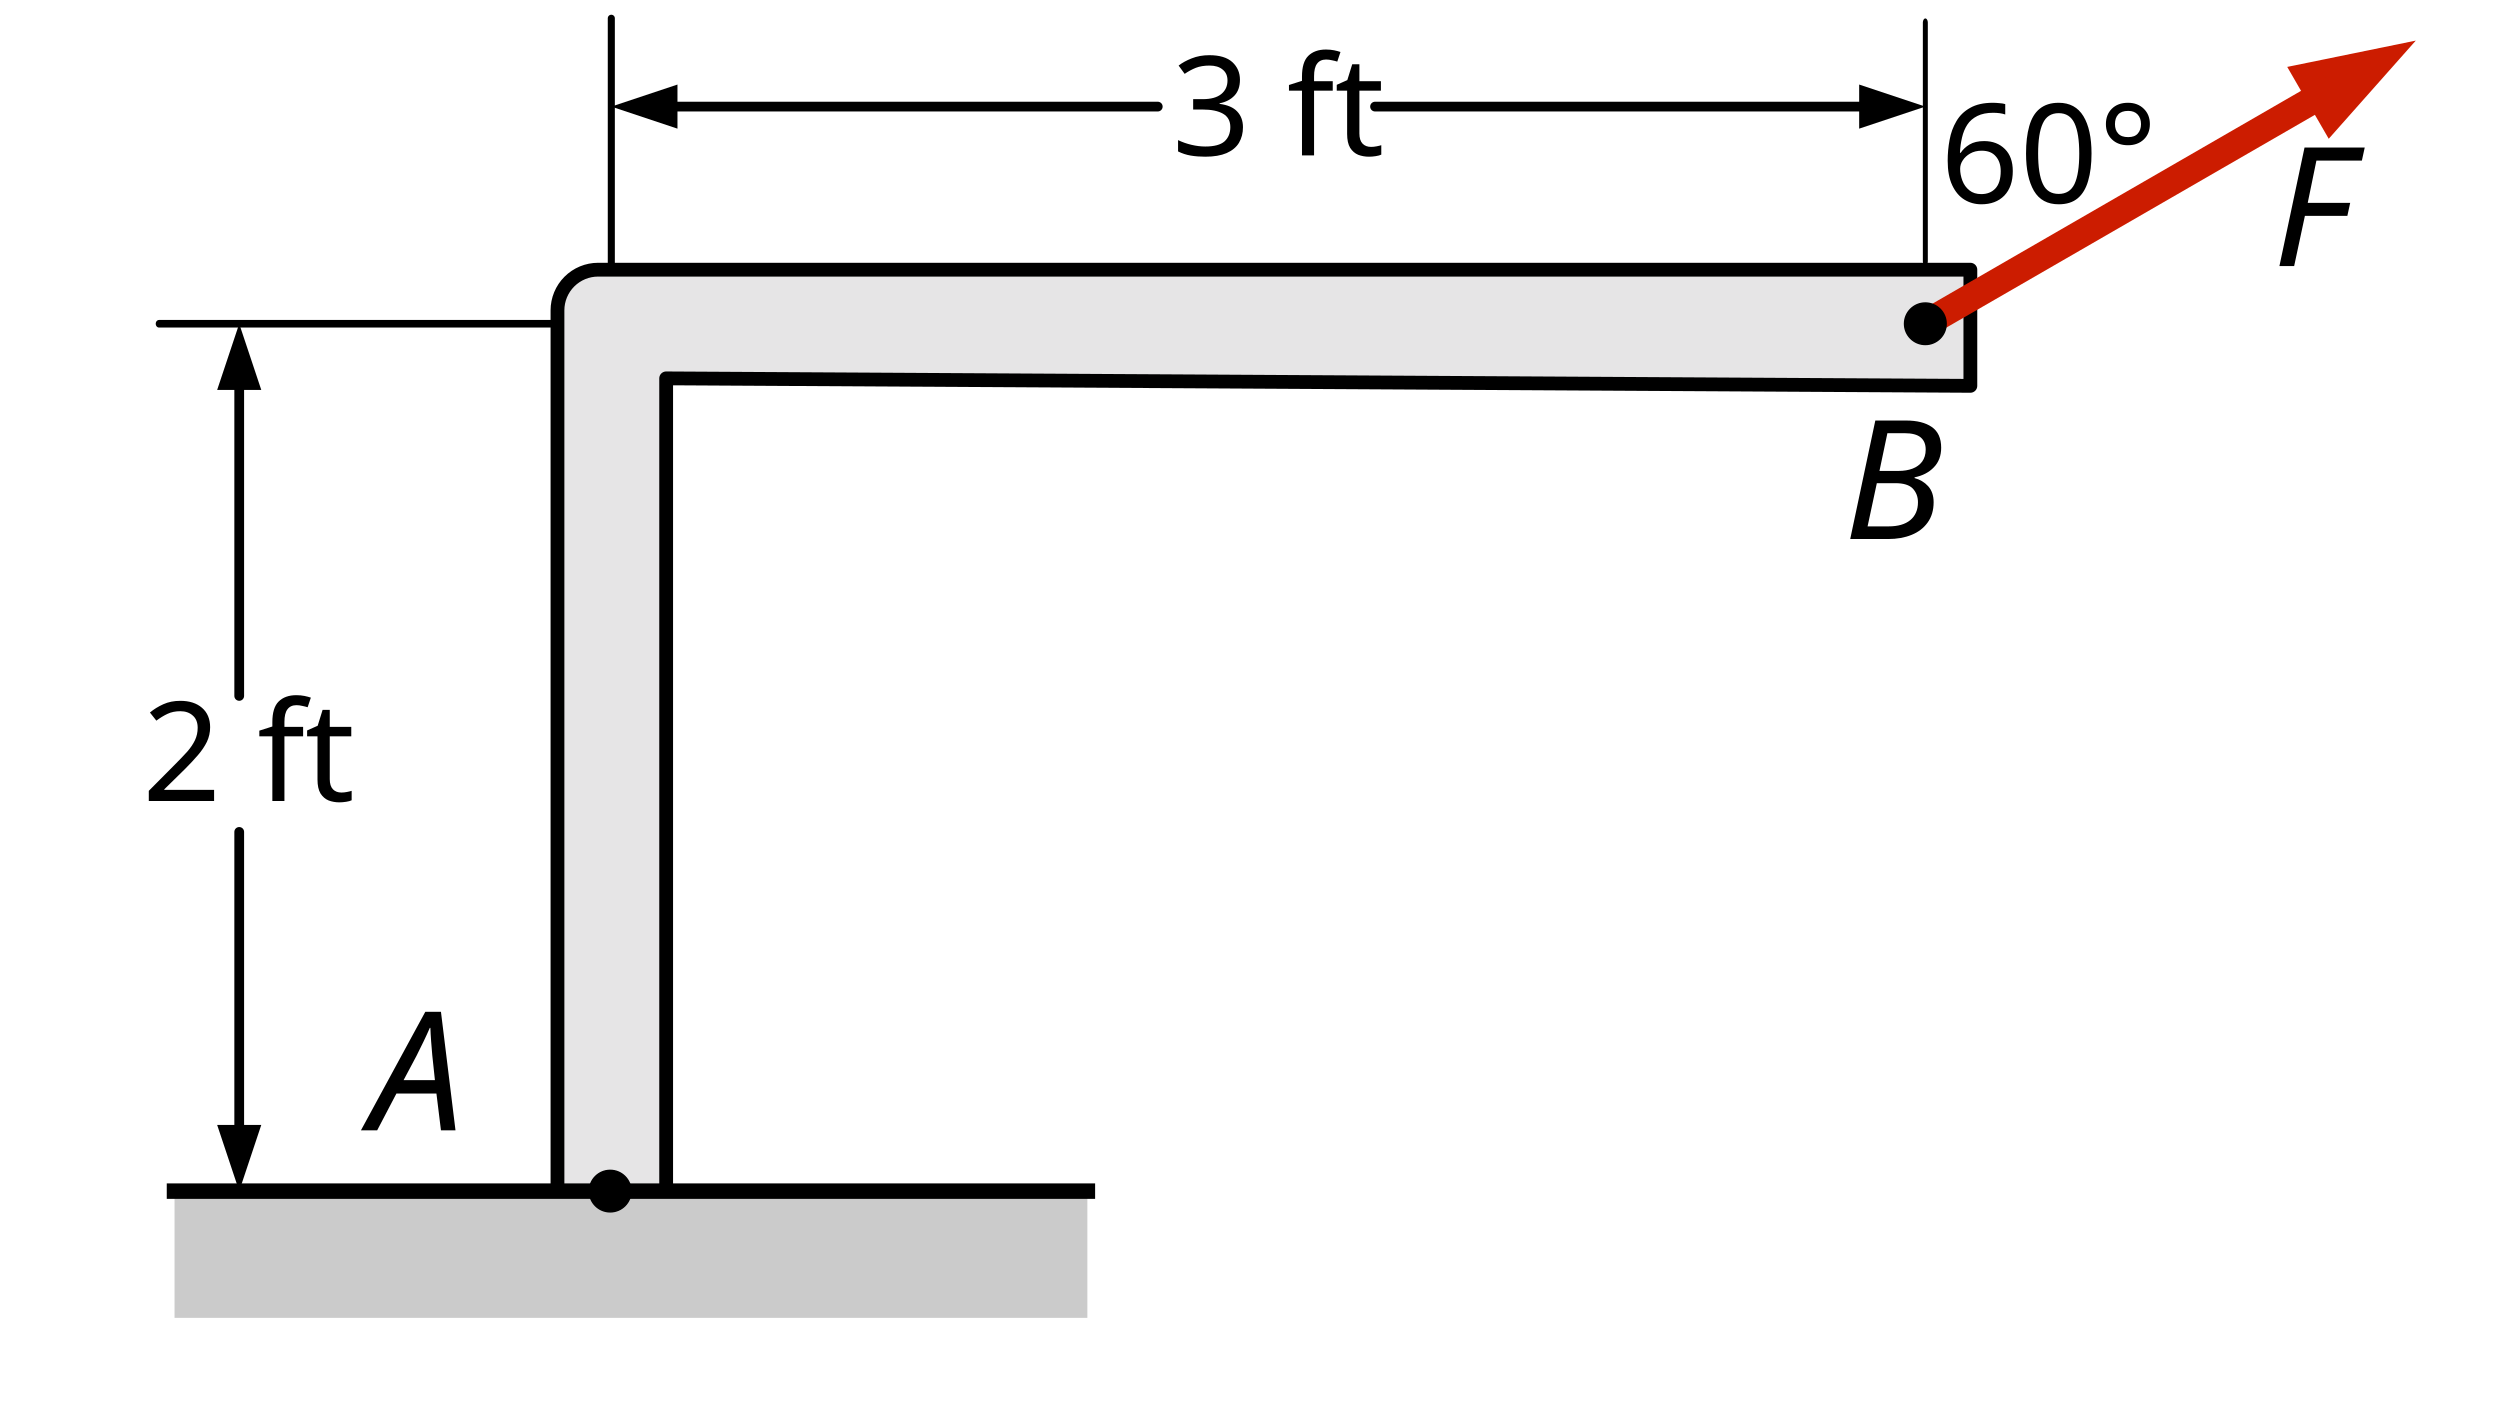
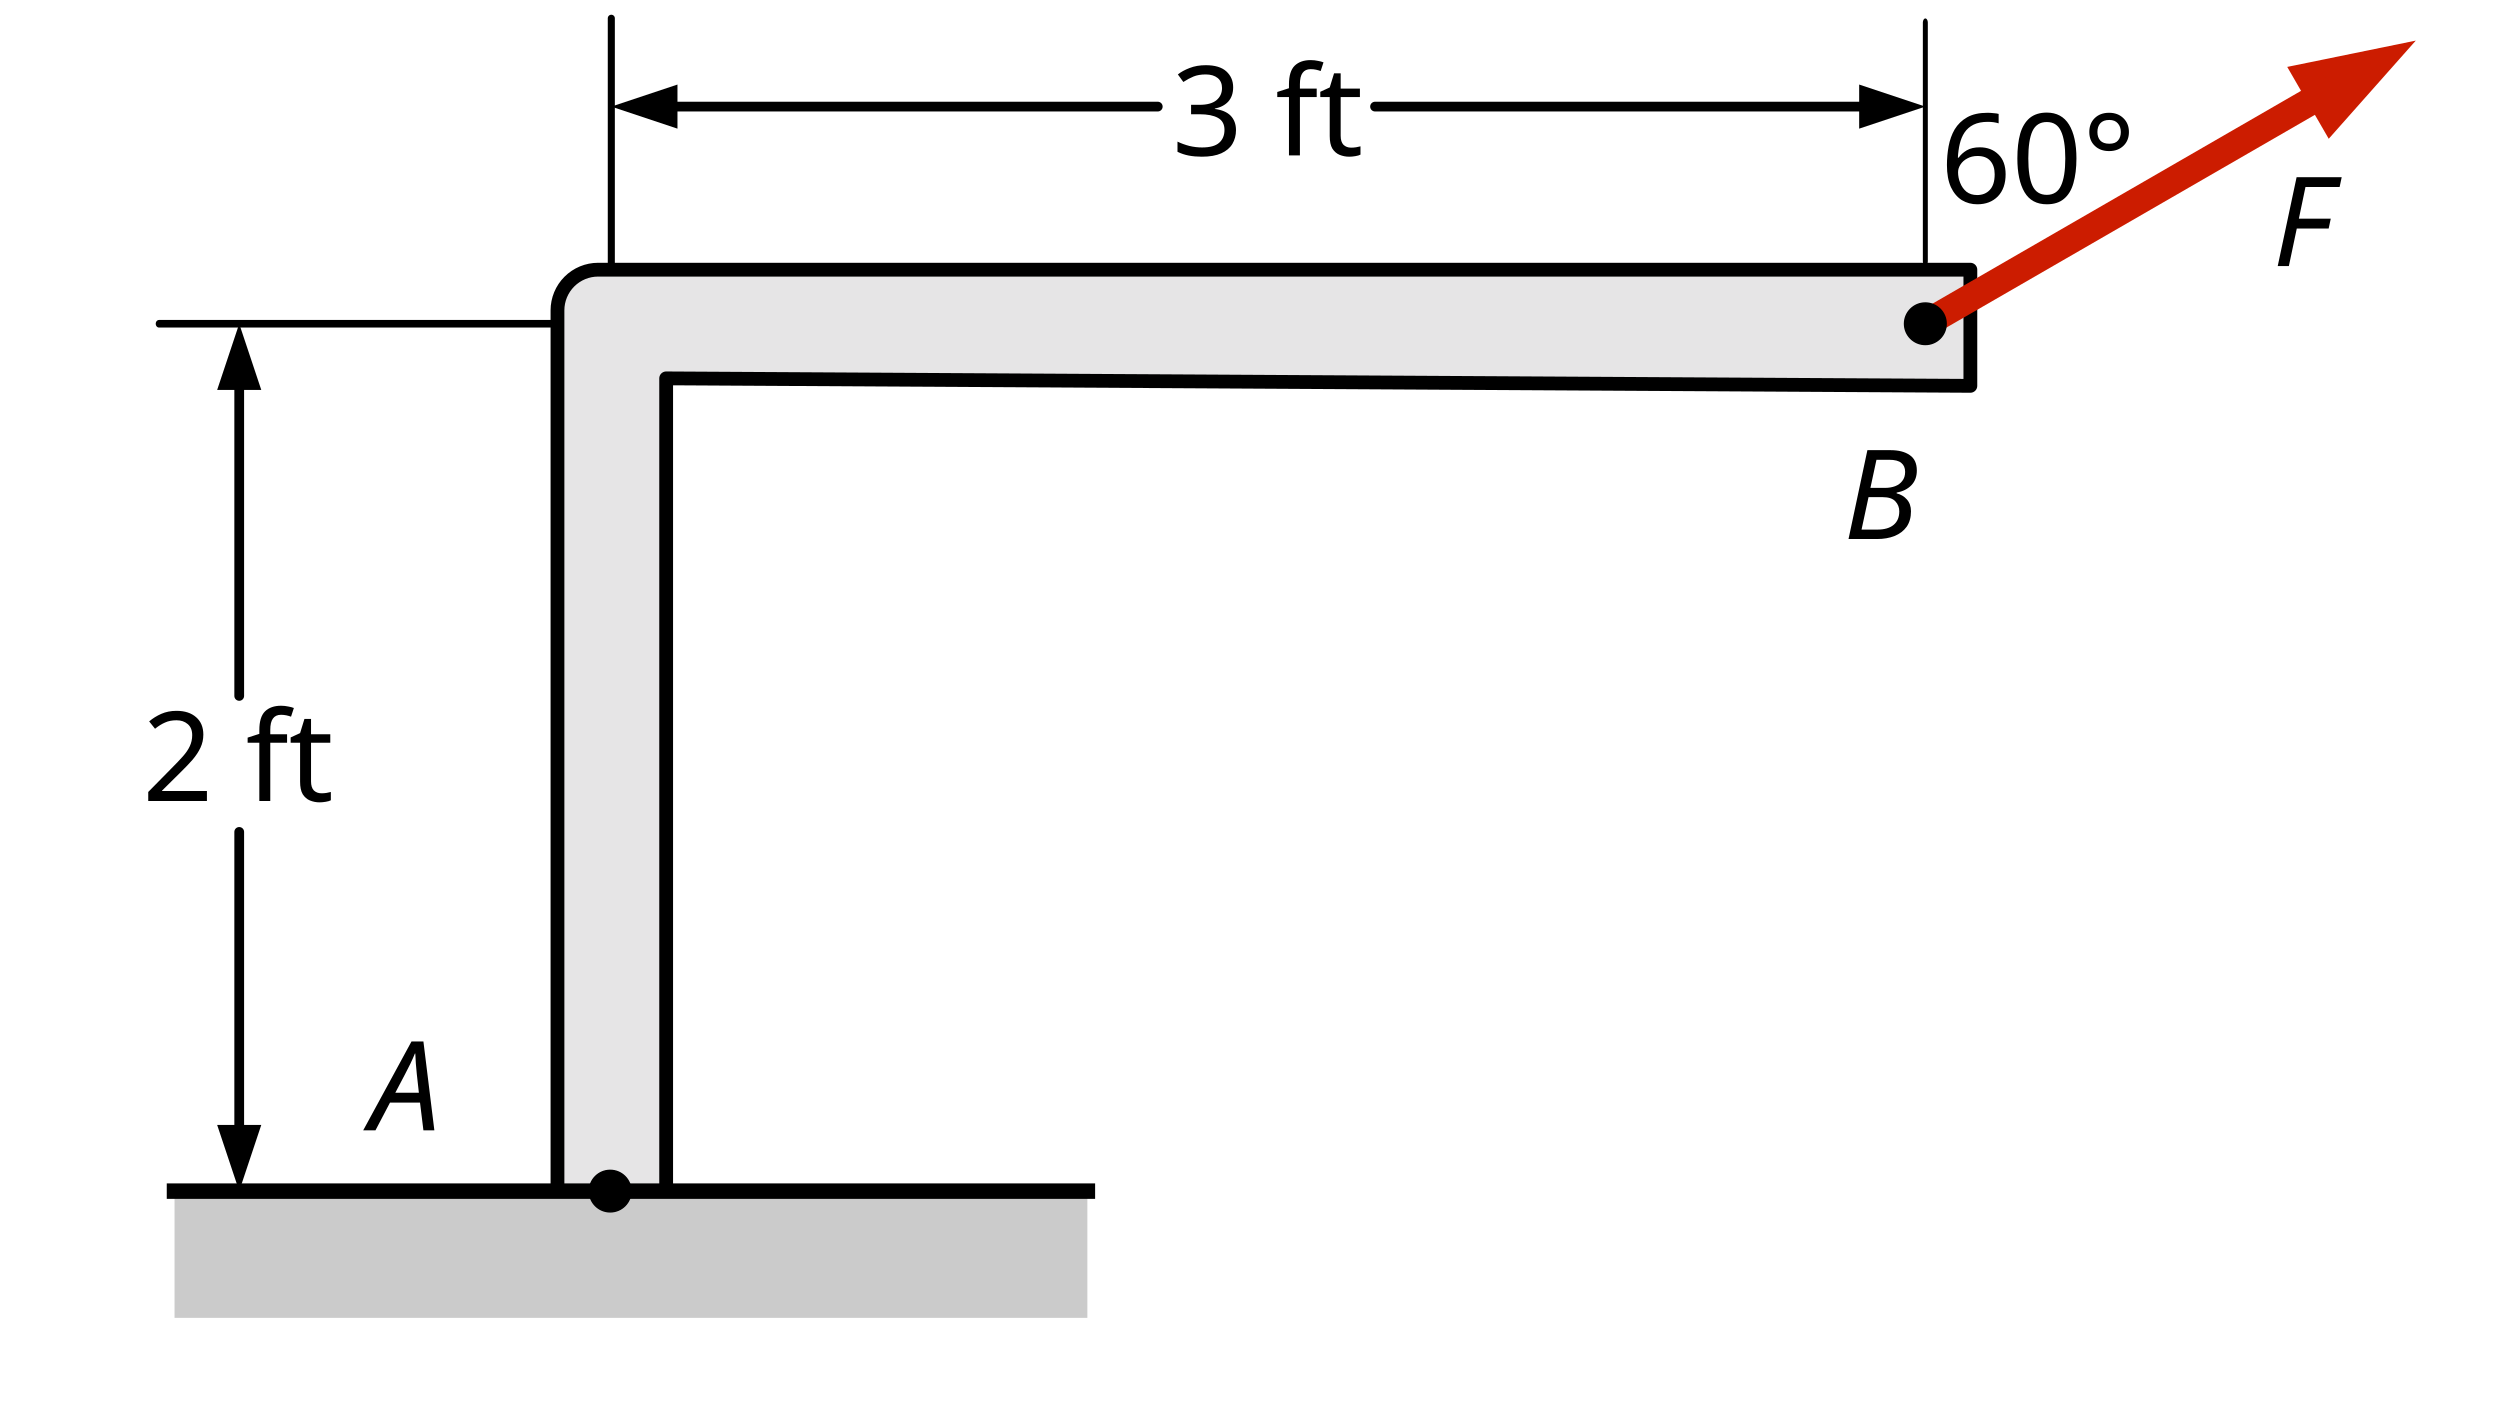
<svg xmlns="http://www.w3.org/2000/svg" width="100%" height="100%" viewBox="0 0 241 135" version="1.1" xml:space="preserve" style="fill-rule:evenodd;clip-rule:evenodd;stroke-linecap:round;stroke-linejoin:round;stroke-miterlimit:1.5;">
  <g transform="matrix(1,0,0,1,-262,-44)">
    <g id="example-verignons-xy" transform="matrix(1.70515,0,0,0.609392,-824.516,-53.7326)">
      <rect x="637.228" y="160.699" width="140.75" height="221.21" style="fill:none;" />
      <g transform="matrix(0,-1.01895,0.20809,0,820.333,398.352)">
        <path d="M193,-357L230.012,-357" style="fill:none;fill-rule:nonzero;stroke:black;stroke-width:1.35px;" />
      </g>
      <g transform="matrix(0,-0.582258,0.20809,0,745.525,107.66)">
        <path d="M-166.5,-354.5L-95.5,-354.5" style="fill:none;fill-rule:nonzero;stroke:black;stroke-width:1.92px;" />
      </g>
      <g transform="matrix(-0.20809,0,0,-0.582258,718.785,-35.8671)">
        <g transform="matrix(-2.8183,-0,-0,-2.8183,392.074,-337.04)">
          <path d="M179.221,12.402L185.599,10.276L179.221,8.15L179.221,12.402Z" style="fill-rule:nonzero;" />
          <path d="M180.497,10.276L132.551,10.276" style="fill:none;fill-rule:nonzero;stroke:black;stroke-width:0.94px;" />
        </g>
      </g>
      <g transform="matrix(-0.20809,0,0,-0.582258,718.785,-35.8671)">
        <g transform="matrix(-2.8183,-0,-0,-2.8183,392.074,-337.04)">
          <path d="M65.305,12.402L58.927,10.276L65.305,8.15L65.305,12.402Z" style="fill-rule:nonzero;" />
          <path d="M111.605,10.276L64.029,10.276" style="fill:none;fill-rule:nonzero;stroke:black;stroke-width:0.94px;" />
        </g>
      </g>
      <g transform="matrix(-0.177507,0,0,-0.582258,620.8,32.8394)">
        <path d="M-273,-307L-143,-307" style="fill:none;fill-rule:nonzero;stroke:black;stroke-width:2.06px;" />
      </g>
      <g transform="matrix(0,0.232972,-0.20809,0,660.605,352.191)">
        <g transform="matrix(0,-2.8183,7.04368,0,-823.335,112.484)">
          <path d="M25.184,37.588L23.058,31.21L20.932,37.588L25.184,37.588Z" style="fill-rule:nonzero;" />
          <path d="M23.058,36.313L23.058,67.087" style="fill:none;fill-rule:nonzero;stroke:black;stroke-width:0.94px;" />
        </g>
      </g>
      <g transform="matrix(0,0.124527,-0.20809,0,660.605,335.661)">
        <g transform="matrix(0,-2.8183,13.1777,0,-1407.6,112.484)">
          <path d="M25.184,108.445L23.058,114.823L20.932,108.445L25.184,108.445Z" style="fill-rule:nonzero;" />
          <path d="M23.058,80.196L23.058,109.72" style="fill:none;fill-rule:nonzero;stroke:black;stroke-width:0.94px;" />
        </g>
      </g>
      <g transform="matrix(0.58646,0,0,1.64098,596.733,160.699)">
        <path d="M133.214,114.856L133.214,36.278L258.939,37L258.939,25.801L126.656,25.801C125.617,25.801 124.62,26.214 123.885,26.949C123.15,27.684 122.737,28.681 122.737,29.72C122.737,46.918 122.737,114.856 122.737,114.856L133.214,114.856Z" style="fill:rgb(230,229,230);stroke:black;stroke-width:1.33px;" />
      </g>
      <g transform="matrix(0.156646,-0.253059,0.104045,0.504251,757.907,450.27)">
        <g transform="matrix(2.8079,1.40915,-1.62114,2.44072,-291.549,-721.213)">
          <path d="M220.485,6.45L232.877,3.914L224.485,13.378L220.485,6.45Z" style="fill:rgb(204,28,0);fill-rule:nonzero;" />
          <path d="M185.599,31.21C185.599,31.21 210.998,16.546 224.563,8.714" style="fill:none;fill-rule:nonzero;stroke:rgb(204,28,0);stroke-width:2.67px;" />
        </g>
      </g>
      <g transform="matrix(0.867041,0,0,1.41611,632.116,345.457)">
        <rect x="17.24" y="2.36" width="59.52" height="14.16" style="fill:rgb(203,203,203);" />
      </g>
      <g transform="matrix(0.867078,0,0,2.42608,89.323,-543.215)">
        <path d="M643.24,367.678L702.76,367.678" style="fill:none;stroke:black;stroke-width:1.01px;stroke-linecap:square;" />
      </g>
      <g transform="matrix(0.682737,0,0,1.91037,176.124,-312.254)">
-         <g transform="matrix(13.7438,0,0,13.7438,716.207,341)">
+         <g transform="matrix(10.3078,0,0,10.3078,713.655,341)">
                </g>
-         <text x="706px" y="341px" style="font-family:'CMUSerif-Italic', 'CMU Serif';font-weight:500;font-style:italic;font-size:13.744px;">A</text>
+         <text x="706px" y="341px" style="font-family:'CMUSerif-Italic', 'CMU Serif';font-weight:500;font-style:italic;font-size:10.308px;">A</text>
      </g>
      <g transform="matrix(0.682737,0,0,1.91037,259.402,-405.79)">
-         <g transform="matrix(13.7438,0,0,13.7438,715.657,341)">
+         <g transform="matrix(10.3078,0,0,10.3078,713.243,341)">
                </g>
-         <text x="706px" y="341px" style="font-family:'CMUSerif-Italic', 'CMU Serif';font-weight:500;font-style:italic;font-size:13.744px;">B</text>
+         <text x="706px" y="341px" style="font-family:'CMUSerif-Italic', 'CMU Serif';font-weight:500;font-style:italic;font-size:10.308px;">B</text>
      </g>
      <g transform="matrix(4.53413e-18,-2.27914,-0.888576,1.2687e-17,837.573,646.546)">
        <path d="M130.64,185.36C131.435,185.36 132.08,185.951 132.08,186.68C132.08,187.409 131.435,188 130.64,188C129.845,188 129.2,187.409 129.2,186.68C129.2,185.951 129.845,185.36 130.64,185.36" style="fill-rule:nonzero;stroke:black;stroke-width:0.1px;stroke-linecap:butt;stroke-miterlimit:10;" />
      </g>
      <g transform="matrix(4.53413e-18,-2.27914,-0.888576,1.2687e-17,911.924,509.339)">
        <path d="M130.64,185.36C131.435,185.36 132.08,185.951 132.08,186.68C132.08,187.409 131.435,188 130.64,188C129.845,188 129.2,187.409 129.2,186.68C129.2,185.951 129.845,185.36 130.64,185.36" style="fill-rule:nonzero;stroke:black;stroke-width:0.1px;stroke-linecap:butt;stroke-miterlimit:10;" />
      </g>
      <g transform="matrix(0.682737,0,0,1.91037,209.827,-331.999)">
-         <g transform="matrix(11.4531,0,0,11.4531,740.465,270.605)">
+         <g transform="matrix(10.3078,0,0,10.3078,738.718,270.605)">
                </g>
-         <text x="723px" y="270.605px" style="font-family:'CMUSerif-Roman', 'CMU Serif';font-weight:500;font-size:11.453px;">3 ft</text>
+         <text x="723px" y="270.605px" style="font-family:'CMUSerif-Roman', 'CMU Serif';font-weight:500;font-size:10.308px;">3 ft</text>
      </g>
      <g transform="matrix(0.682737,0,0,1.91037,151.617,-229.864)">
-         <g transform="matrix(11.4531,0,0,11.4531,740.465,270.605)">
+         <g transform="matrix(10.3078,0,0,10.3078,738.718,270.605)">
                </g>
-         <text x="723px" y="270.605px" style="font-family:'CMUSerif-Roman', 'CMU Serif';font-weight:500;font-size:11.453px;">2 ft</text>
+         <text x="723px" y="270.605px" style="font-family:'CMUSerif-Roman', 'CMU Serif';font-weight:500;font-size:10.308px;">2 ft</text>
      </g>
      <g transform="matrix(0.682737,0,0,1.91037,283.667,-448.971)">
-         <g transform="matrix(13.7438,0,0,13.7438,714.959,341)">
+         <g transform="matrix(10.3078,0,0,10.3078,712.719,341)">
                </g>
-         <text x="706px" y="341px" style="font-family:'CMUSerif-Italic', 'CMU Serif';font-weight:500;font-style:italic;font-size:13.744px;">F</text>
+         <text x="706px" y="341px" style="font-family:'CMUSerif-Italic', 'CMU Serif';font-weight:500;font-style:italic;font-size:10.308px;">F</text>
      </g>
      <g transform="matrix(0.682737,0,0,1.91037,670.906,53.0286)">
-         <g transform="matrix(11.4531,0,0,11.4531,126.543,73)">
+         <g transform="matrix(10.3078,0,0,10.3078,125.017,73)">
                </g>
-         <text x="111.281px" y="73px" style="font-family:'CMUSerif-Roman', 'CMU Serif';font-weight:500;font-size:11.453px;">60°</text>
+         <text x="111.281px" y="73px" style="font-family:'CMUSerif-Roman', 'CMU Serif';font-weight:500;font-size:10.308px;">60°</text>
      </g>
    </g>
  </g>
</svg>
